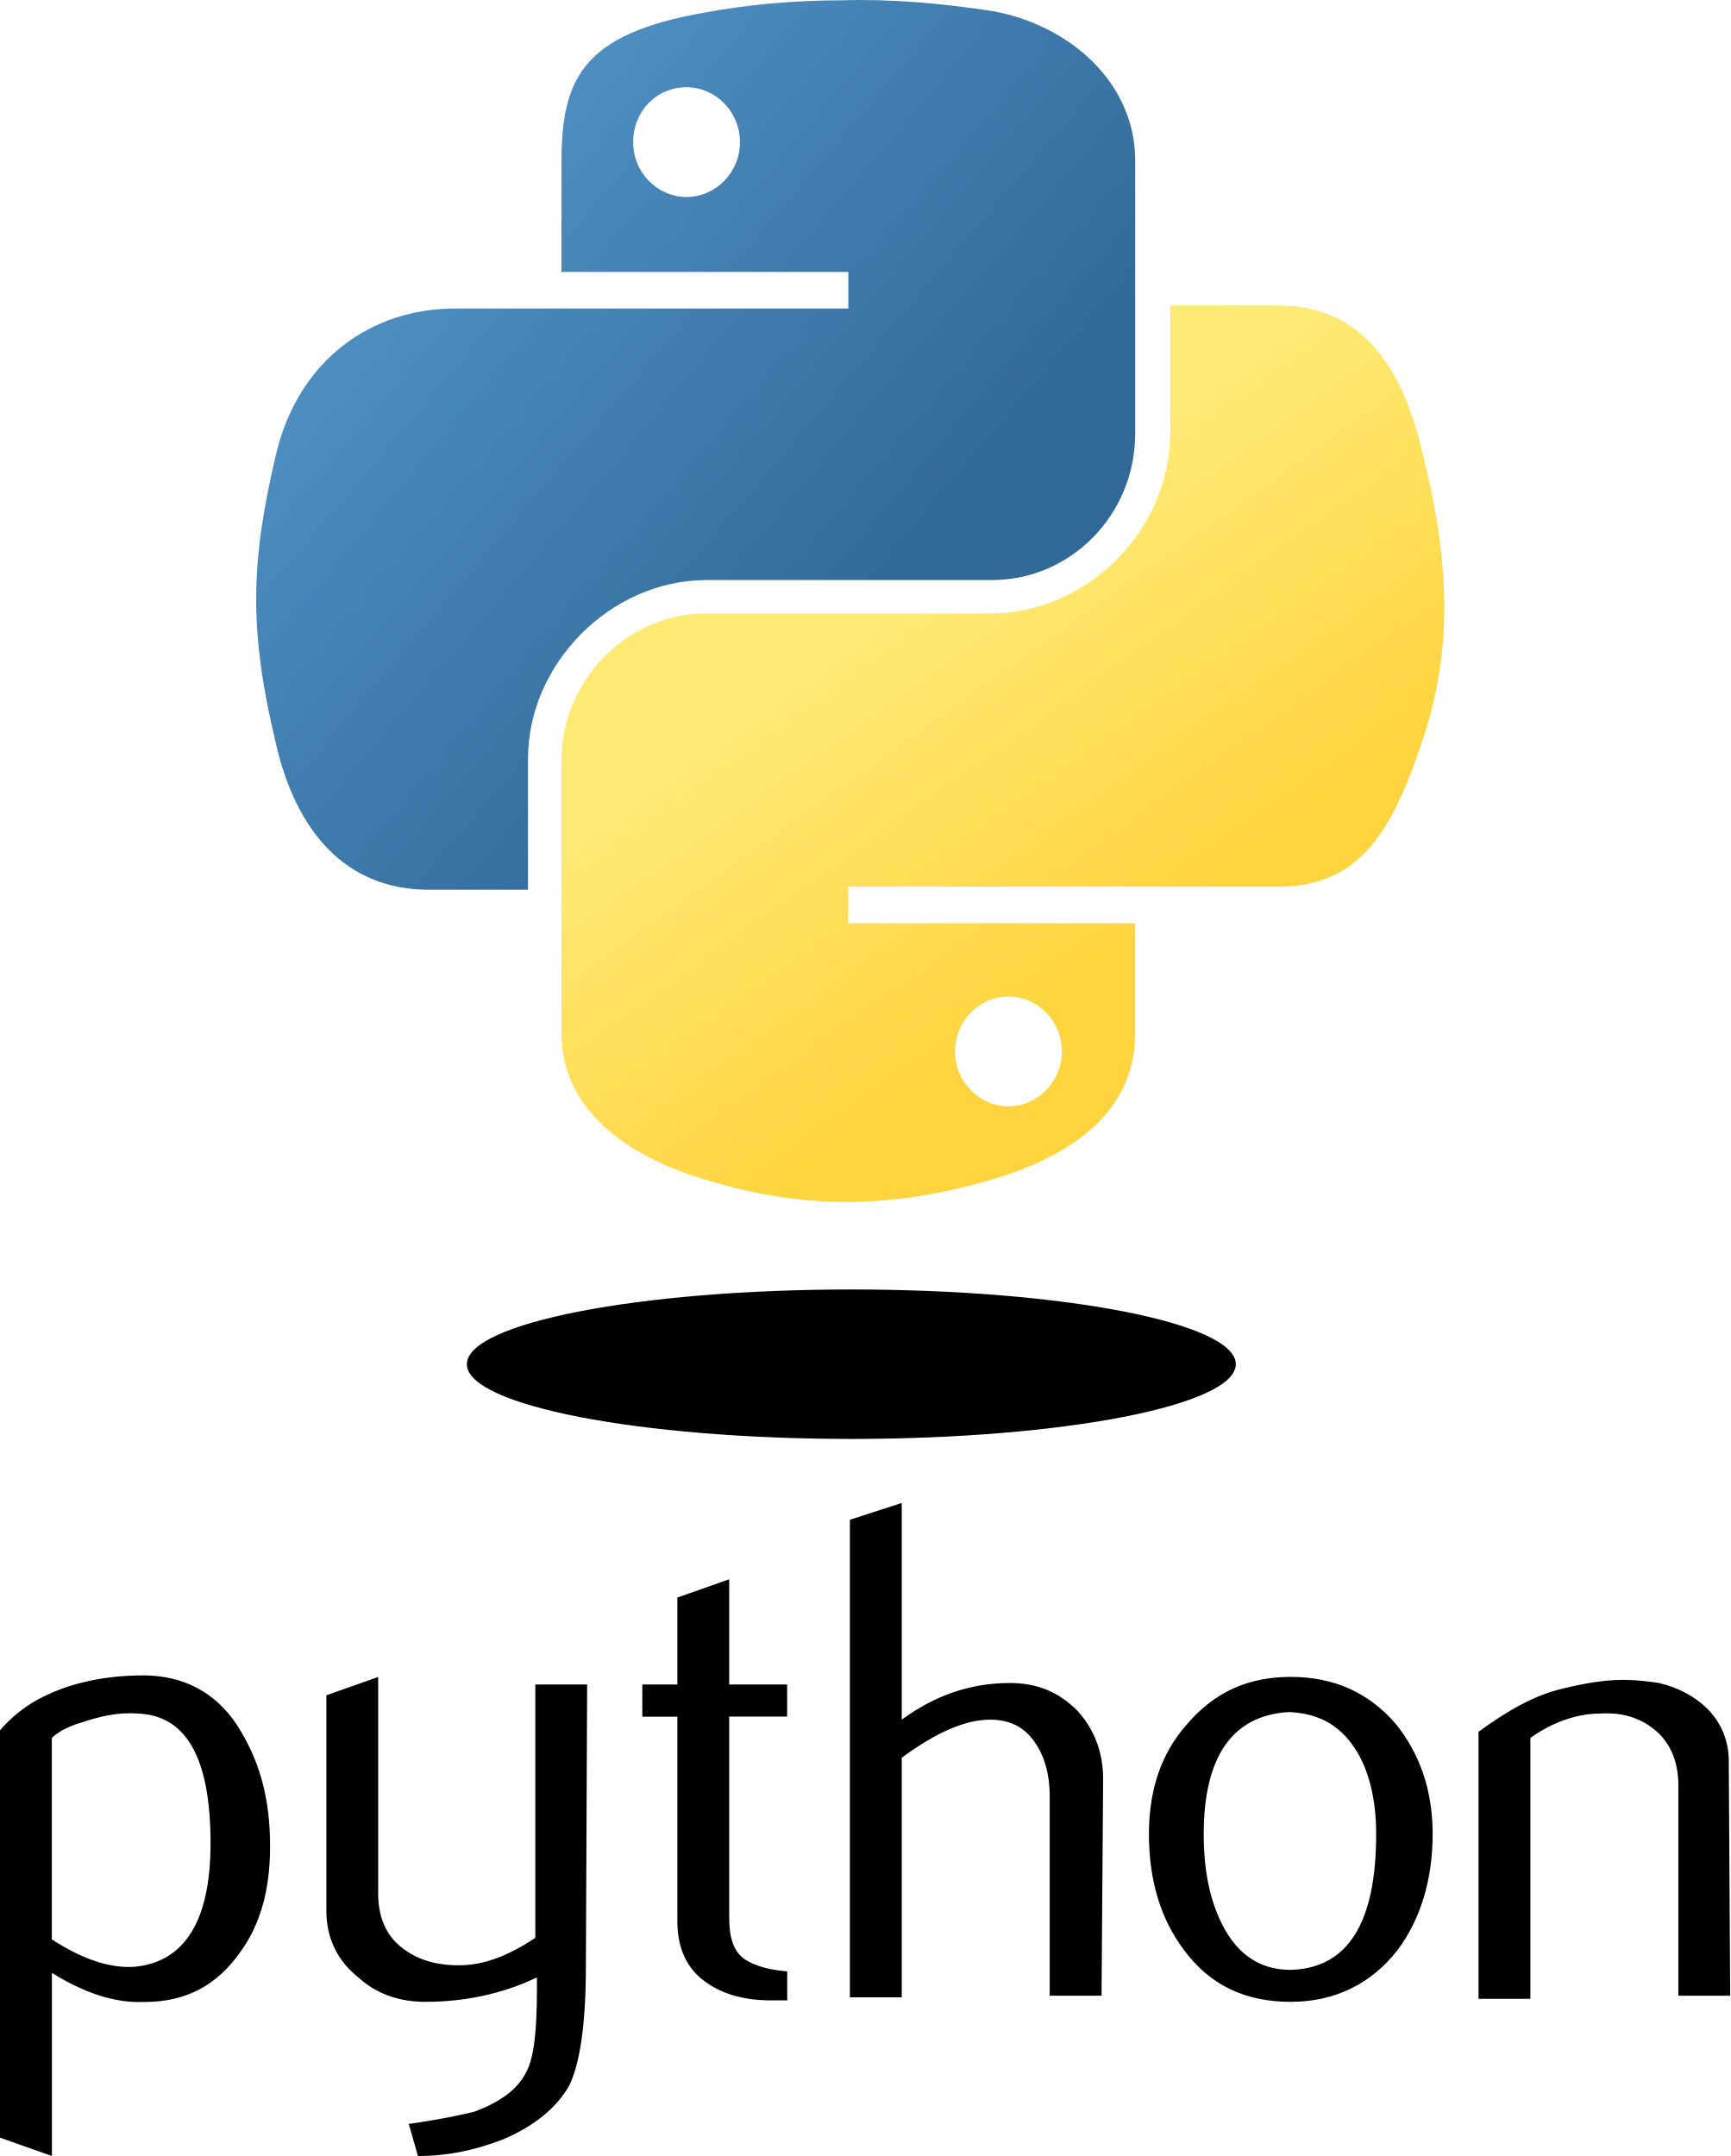
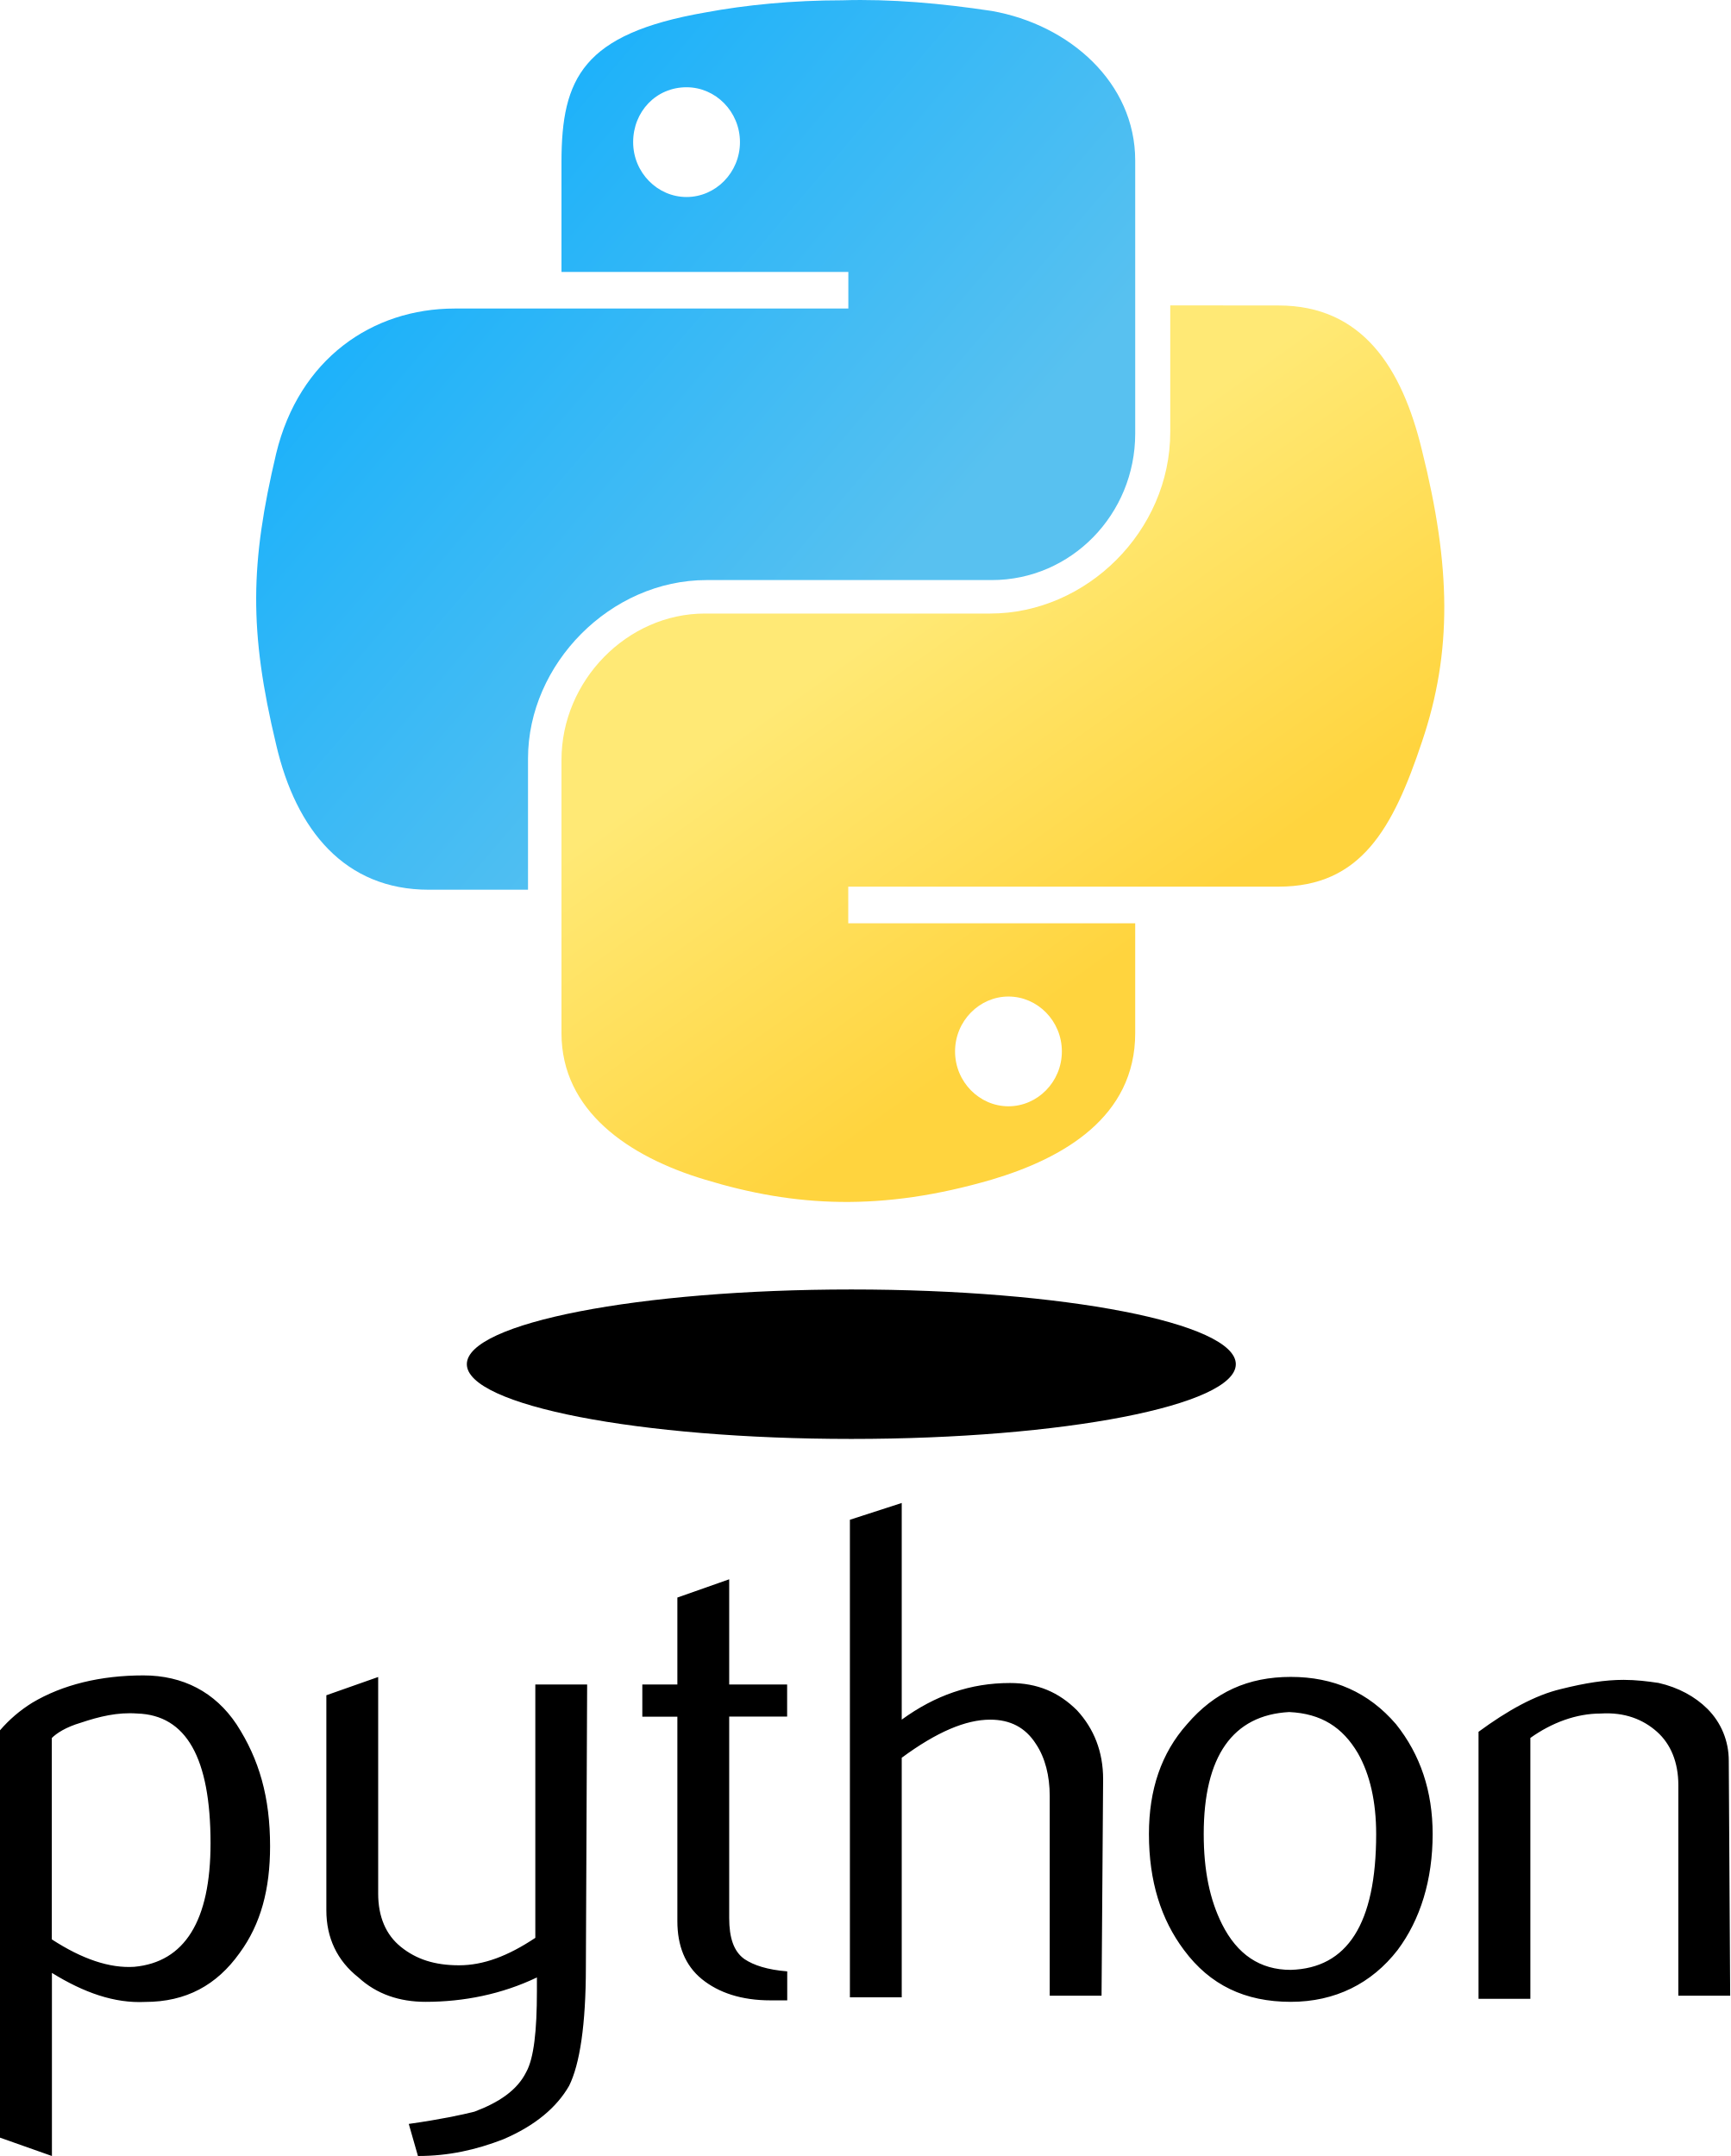
<svg xmlns="http://www.w3.org/2000/svg" version="1.1" id="Laag_1" x="0px" y="0px" width="90px" height="112.161px" viewBox="374.873 555.941 90 112.161" enable-background="new 374.873 555.941 90 112.161" xml:space="preserve">
-   <path d="M385.825,651.83c0-4.446-1.268-6.665-3.81-6.747c-1.032-0.077-1.982,0.159-2.937,0.478c-0.796,0.236-1.269,0.555-1.51,0.796  v10.476c1.587,1.031,3.015,1.509,4.288,1.427C384.475,658.018,385.825,655.877,385.825,651.83z M388.922,651.989  c0,2.224-0.478,4.047-1.587,5.556c-1.191,1.669-2.778,2.542-4.919,2.542c-1.586,0.077-3.173-0.478-4.842-1.51v9.525l-2.701-0.955  v-21.191c0.478-0.555,1.032-1.032,1.668-1.428c1.587-0.95,3.574-1.428,5.792-1.428c2.064,0,3.728,0.873,4.842,2.542  C388.362,647.466,388.922,649.447,388.922,651.989L388.922,651.989z M405.349,658.259c0,3.015-0.318,5.079-0.873,6.193  c-0.637,1.108-1.746,2.063-3.415,2.777c-1.428,0.555-2.855,0.873-4.447,0.873l-0.478-1.669c1.669-0.236,2.778-0.477,3.415-0.637  c1.269-0.477,2.223-1.108,2.696-2.063c0.396-0.714,0.555-2.142,0.555-4.206v-0.714c-1.823,0.873-3.81,1.269-5.792,1.269  c-1.351,0-2.542-0.396-3.492-1.269c-1.109-0.873-1.669-2.063-1.669-3.491v-11.189l2.696-0.95v11.271  c0,1.191,0.396,2.142,1.191,2.777c0.796,0.637,1.746,0.95,3.014,0.95c1.269,0,2.542-0.478,3.969-1.428v-13.181h2.696  L405.349,658.259z M415.824,660.005h-0.873c-1.509,0-2.696-0.396-3.574-1.109c-0.873-0.714-1.269-1.745-1.269-3.014v-10.635h-1.823  v-1.674h1.823v-4.523l2.696-0.95v5.474h3.014v1.669h-3.014v10.476c0,1.032,0.236,1.745,0.796,2.141  c0.477,0.318,1.191,0.555,2.223,0.637V660.005z M432.173,659.764h-2.696v-10.398c0-1.031-0.236-1.981-0.714-2.695  c-0.555-0.873-1.351-1.269-2.383-1.269c-1.268,0-2.778,0.637-4.601,1.982v12.462h-2.696v-24.843l2.696-0.873v11.271  c1.746-1.269,3.574-1.905,5.633-1.905c1.428,0,2.542,0.478,3.492,1.428c0.873,0.95,1.351,2.142,1.351,3.574L432.173,659.764z   M446.458,651.353c0-1.669-0.318-3.096-0.95-4.205c-0.796-1.351-1.905-2.064-3.574-2.142c-2.937,0.159-4.446,2.301-4.446,6.347  c0,1.905,0.318,3.415,0.95,4.684c0.795,1.586,1.982,2.382,3.574,2.382C444.949,658.336,446.458,656.036,446.458,651.353z   M449.396,651.353c0,2.383-0.637,4.447-1.823,6.034c-1.351,1.745-3.255,2.695-5.556,2.695c-2.383,0-4.206-0.873-5.556-2.695  c-1.191-1.587-1.823-3.574-1.823-6.034c0-2.3,0.637-4.205,1.982-5.715c1.428-1.669,3.173-2.46,5.397-2.46  c2.223,0,4.046,0.796,5.474,2.46C448.759,647.225,449.396,649.129,449.396,651.353z M464.873,659.764h-2.696v-10.952  c0-1.191-0.396-2.142-1.109-2.778s-1.669-1.032-2.938-0.95c-1.268,0-2.542,0.478-3.651,1.269v13.571h-2.696v-13.89  c1.51-1.109,2.937-1.905,4.288-2.224c1.269-0.318,2.3-0.478,3.255-0.478c0.637,0,1.269,0.077,1.823,0.159  c1.032,0.236,1.905,0.714,2.542,1.351c0.714,0.714,1.109,1.669,1.109,2.696L464.873,659.764z" />
+   <path d="M385.825,651.83c0-4.446-1.268-6.665-3.81-6.747c-1.032-0.077-1.982,0.159-2.937,0.478c-0.796,0.236-1.269,0.555-1.51,0.796  v10.476c1.587,1.031,3.015,1.509,4.288,1.427C384.475,658.018,385.825,655.877,385.825,651.83z M388.922,651.989  c0,2.224-0.478,4.047-1.587,5.556c-1.191,1.669-2.778,2.542-4.919,2.542c-1.586,0.077-3.173-0.478-4.842-1.51v9.525l-2.701-0.955  v-21.191c0.478-0.555,1.032-1.032,1.668-1.428c1.587-0.95,3.574-1.428,5.792-1.428c2.064,0,3.728,0.873,4.842,2.542  C388.362,647.466,388.922,649.447,388.922,651.989L388.922,651.989z M405.349,658.259c0,3.015-0.318,5.079-0.873,6.193  c-0.637,1.108-1.746,2.063-3.415,2.777c-1.428,0.555-2.855,0.873-4.447,0.873l-0.478-1.669c1.669-0.236,2.778-0.477,3.415-0.637  c1.269-0.477,2.223-1.108,2.696-2.063c0.396-0.714,0.555-2.142,0.555-4.206v-0.714c-1.823,0.873-3.81,1.269-5.792,1.269  c-1.351,0-2.542-0.396-3.492-1.269c-1.109-0.873-1.669-2.063-1.669-3.491v-11.189l2.696-0.95v11.271  c0,1.191,0.396,2.142,1.191,2.777c0.796,0.637,1.746,0.95,3.014,0.95c1.269,0,2.542-0.478,3.969-1.428v-13.181h2.696  L405.349,658.259z M415.824,660.005h-0.873c-1.509,0-2.696-0.396-3.574-1.109c-0.873-0.714-1.269-1.745-1.269-3.014v-10.635h-1.823  v-1.674h1.823v-4.523l2.696-0.95v5.474h3.014v1.669h-3.014v10.476c0,1.032,0.236,1.745,0.796,2.141  c0.477,0.318,1.191,0.555,2.223,0.637V660.005z M432.173,659.764h-2.696v-10.398c0-1.031-0.236-1.981-0.714-2.695  c-0.555-0.873-1.351-1.269-2.383-1.269c-1.268,0-2.778,0.637-4.601,1.982v12.462h-2.696v-24.843l2.696-0.873v11.271  c1.746-1.269,3.574-1.905,5.633-1.905c1.428,0,2.542,0.478,3.492,1.428c0.873,0.95,1.351,2.142,1.351,3.574L432.173,659.764z  M446.458,651.353c0-1.669-0.318-3.096-0.95-4.205c-0.796-1.351-1.905-2.064-3.574-2.142c-2.937,0.159-4.446,2.301-4.446,6.347  c0,1.905,0.318,3.415,0.95,4.684c0.795,1.586,1.982,2.382,3.574,2.382C444.949,658.336,446.458,656.036,446.458,651.353z  M449.396,651.353c0,2.383-0.637,4.447-1.823,6.034c-1.351,1.745-3.255,2.695-5.556,2.695c-2.383,0-4.206-0.873-5.556-2.695  c-1.191-1.587-1.823-3.574-1.823-6.034c0-2.3,0.637-4.205,1.982-5.715c1.428-1.669,3.173-2.46,5.397-2.46  c2.223,0,4.046,0.796,5.474,2.46C448.759,647.225,449.396,649.129,449.396,651.353z M464.873,659.764h-2.696v-10.952  c0-1.191-0.396-2.142-1.109-2.778s-1.669-1.032-2.938-0.95c-1.268,0-2.542,0.478-3.651,1.269v13.571h-2.696v-13.89  c1.51-1.109,2.937-1.905,4.288-2.224c1.269-0.318,2.3-0.478,3.255-0.478c0.637,0,1.269,0.077,1.823,0.159  c1.032,0.236,1.905,0.714,2.542,1.351c0.714,0.714,1.109,1.669,1.109,2.696L464.873,659.764z" />
  <linearGradient id="SVGID_1_" gradientUnits="userSpaceOnUse" x1="12942.758" y1="28288.402" x2="12950.947" y2="28295.449" gradientTransform="matrix(4.1653 0 0 4.2061 -53524.387 -118425.055)">
-     <stop offset="0" style="stop-color:#5CA0D5" />
-     <stop offset="1" style="stop-color:#316A99" />
+     <stop offset="0" style="stop-color:#00AAFF" />
+     <stop offset="1" style="stop-color:#58C1F0" />
  </linearGradient>
  <path fill="url(#SVGID_1_)" d="M418.684,555.956c-2.542,0-5.001,0.236-7.143,0.637c-6.347,1.109-7.461,3.415-7.461,7.779v5.715  h14.922v1.905h-20.478c-4.288,0-8.093,2.619-9.284,7.538c-1.35,5.715-1.427,9.207,0,15.158c1.032,4.447,3.574,7.539,7.938,7.539  h5.161v-6.825c0-4.919,4.288-9.284,9.284-9.284h14.84c4.128,0,7.461-3.415,7.461-7.62V564.29c0-4.046-3.415-7.065-7.461-7.779  C423.839,556.115,421.221,555.879,418.684,555.956z M410.586,560.48c1.51,0,2.778,1.268,2.778,2.855s-1.269,2.855-2.778,2.855  c-1.509,0-2.778-1.269-2.778-2.855S409,560.48,410.586,560.48z" />
  <linearGradient id="SVGID_2_" gradientUnits="userSpaceOnUse" x1="12954.129" y1="28299.703" x2="12951.205" y2="28295.566" gradientTransform="matrix(4.1653 0 0 4.2061 -53524.387 -118425.055)">
    <stop offset="0" style="stop-color:#FFD43E" />
    <stop offset="1" style="stop-color:#FFE975" />
  </linearGradient>
-   <path fill="url(#SVGID_2_)" d="M435.747,571.828v6.588c0,5.161-4.365,9.443-9.366,9.443h-14.84c-4.046,0-7.461,3.492-7.461,7.62  v14.208c0,4.047,3.492,6.43,7.461,7.62c4.683,1.428,9.207,1.669,14.922,0c3.729-1.109,7.461-3.255,7.461-7.62v-5.715h-14.927v-1.905  h22.383c4.288,0,5.951-3.014,7.461-7.538c1.586-4.683,1.509-9.125,0-15.158c-1.032-4.288-3.096-7.538-7.461-7.538L435.747,571.828z   M427.331,607.783c1.51,0,2.778,1.269,2.778,2.855c0,1.587-1.269,2.855-2.778,2.855c-1.509,0-2.778-1.269-2.778-2.855  C424.553,609.051,425.826,607.783,427.331,607.783z" />
+   <path fill="url(#SVGID_2_)" d="M435.747,571.828v6.588c0,5.161-4.365,9.443-9.366,9.443h-14.84c-4.046,0-7.461,3.492-7.461,7.62  v14.208c0,4.047,3.492,6.43,7.461,7.62c4.683,1.428,9.207,1.669,14.922,0c3.729-1.109,7.461-3.255,7.461-7.62v-5.715h-14.927v-1.905  h22.383c4.288,0,5.951-3.014,7.461-7.538c1.586-4.683,1.509-9.125,0-15.158c-1.032-4.288-3.096-7.538-7.461-7.538L435.747,571.828z  M427.331,607.783c1.51,0,2.778,1.269,2.778,2.855c0,1.587-1.269,2.855-2.778,2.855c-1.509,0-2.778-1.269-2.778-2.855  C424.553,609.051,425.826,607.783,427.331,607.783z" />
  <path d="M439.157,626.91c0,2.142-8.965,3.888-20,3.888c-11.035,0-20-1.746-20-3.888s8.966-3.887,20-3.887  C430.191,623.023,439.157,624.764,439.157,626.91L439.157,626.91z" />
</svg>
